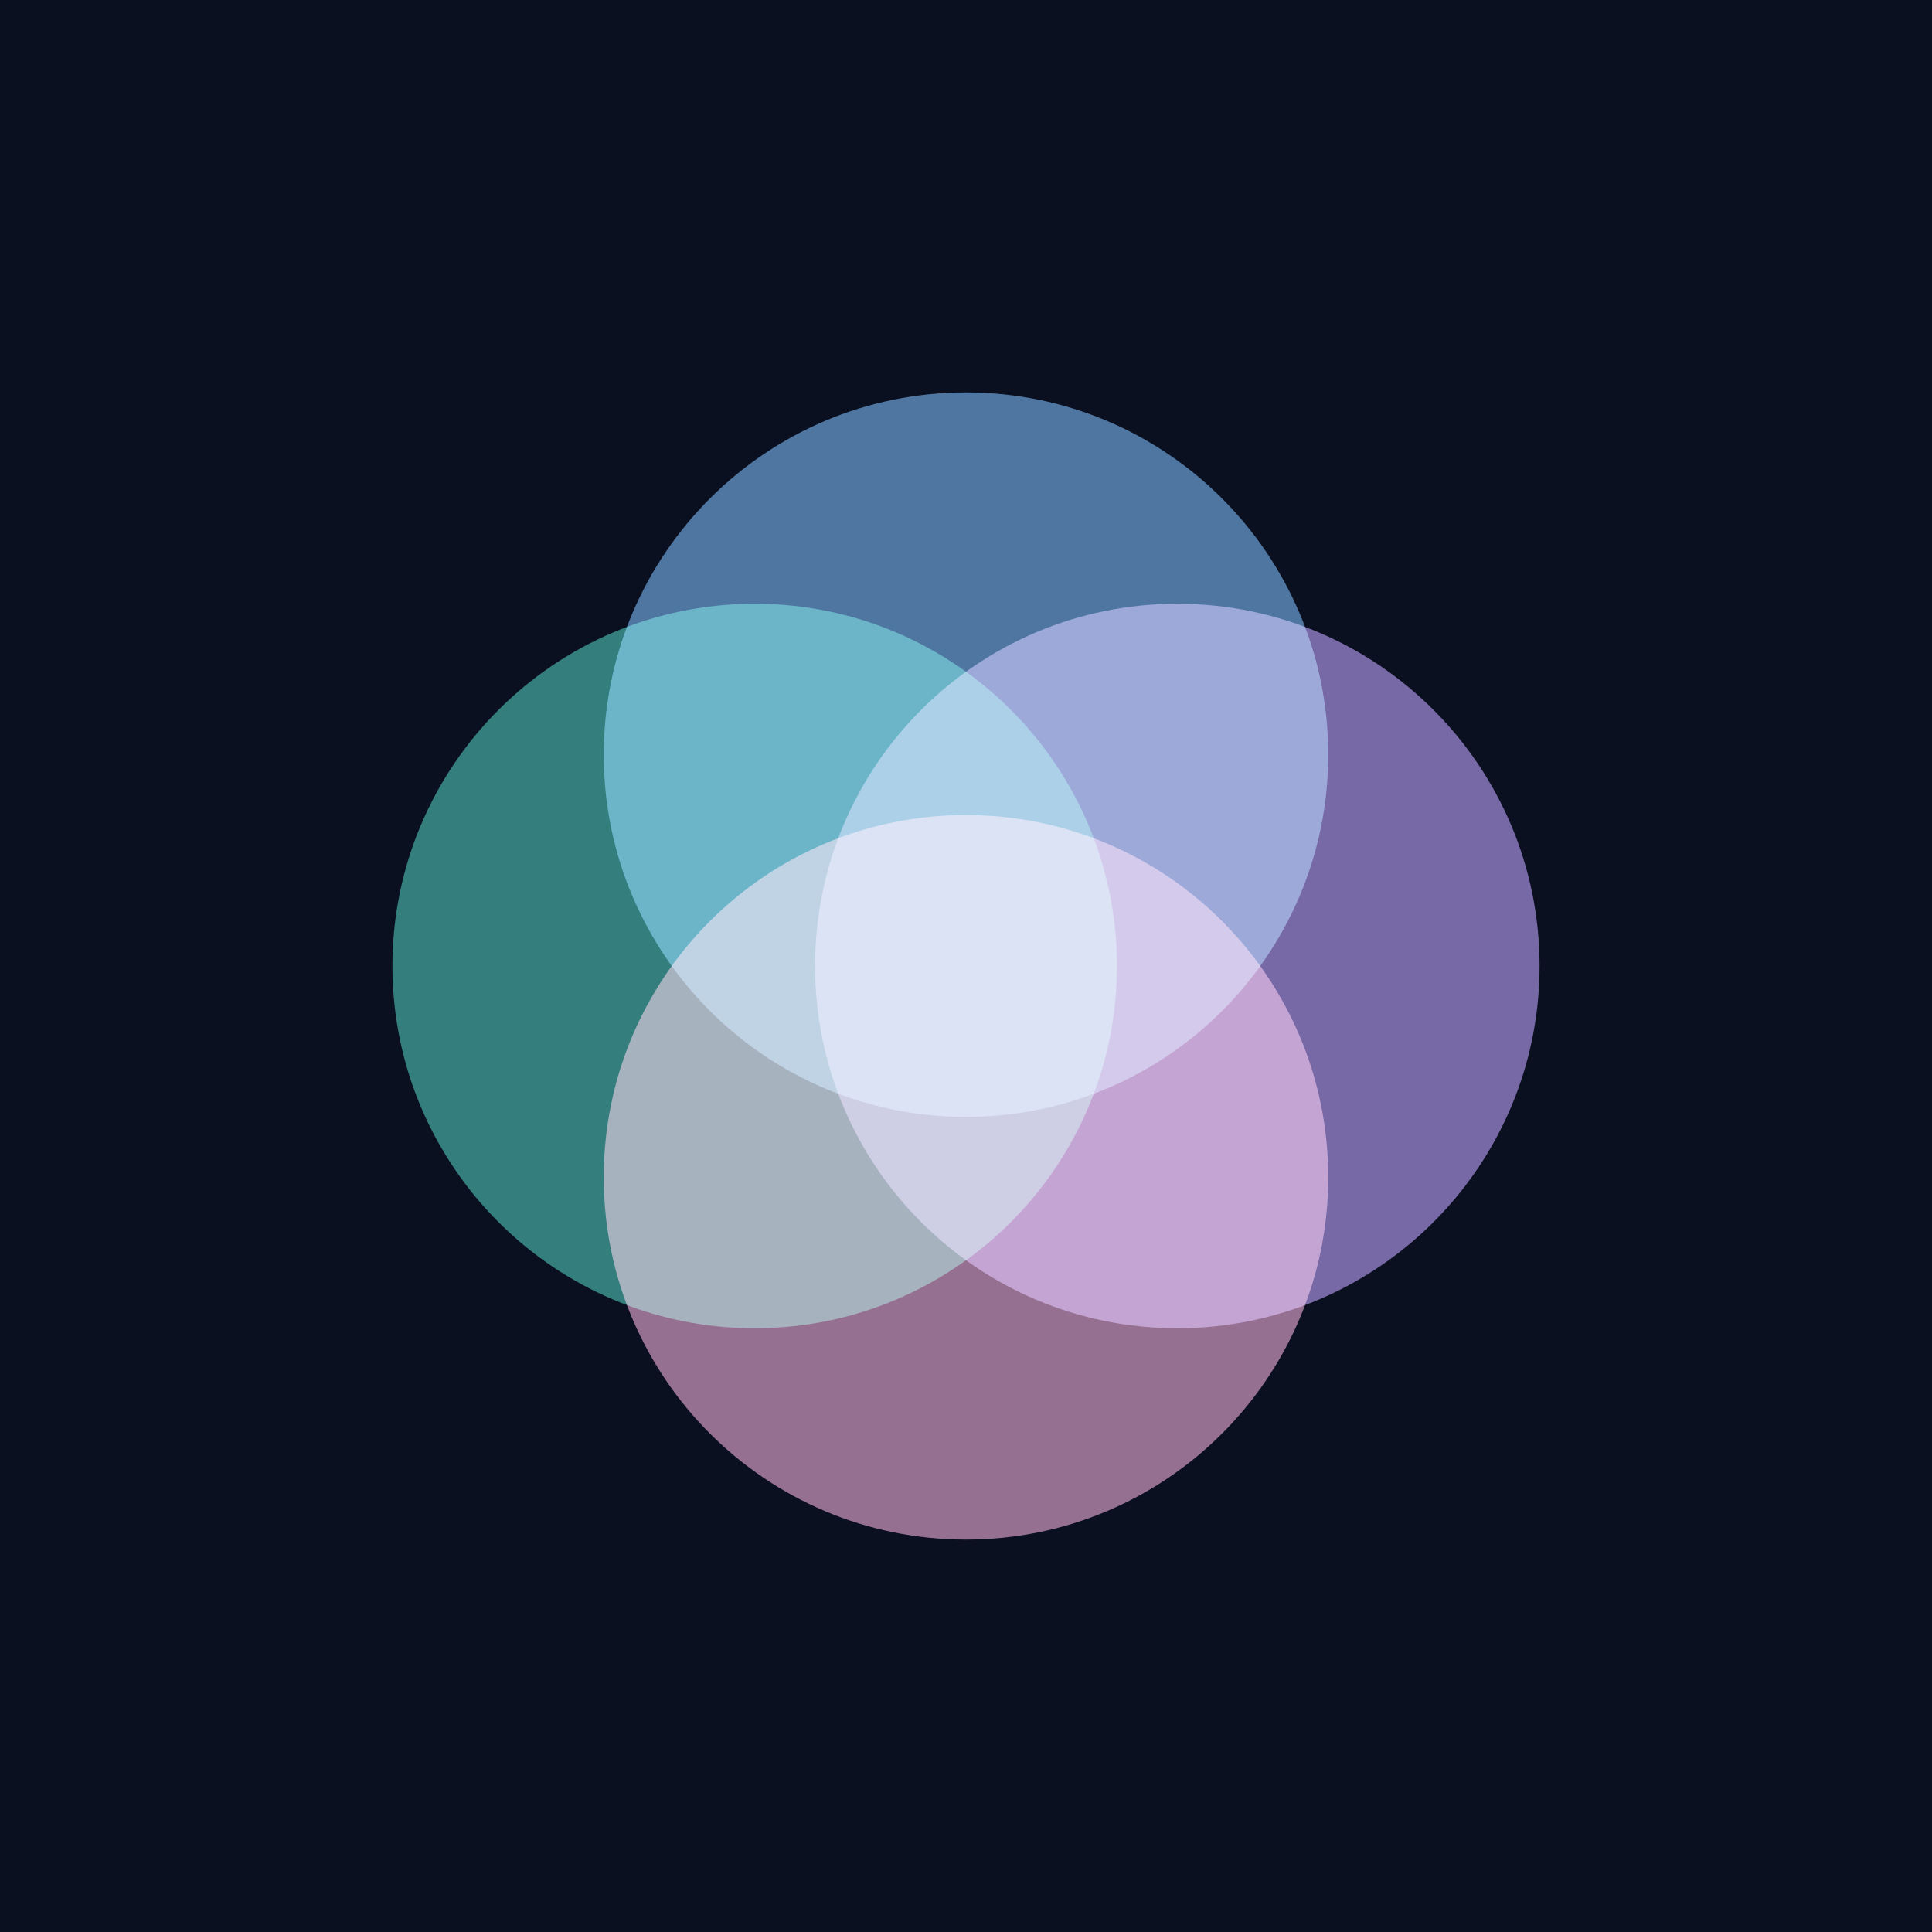
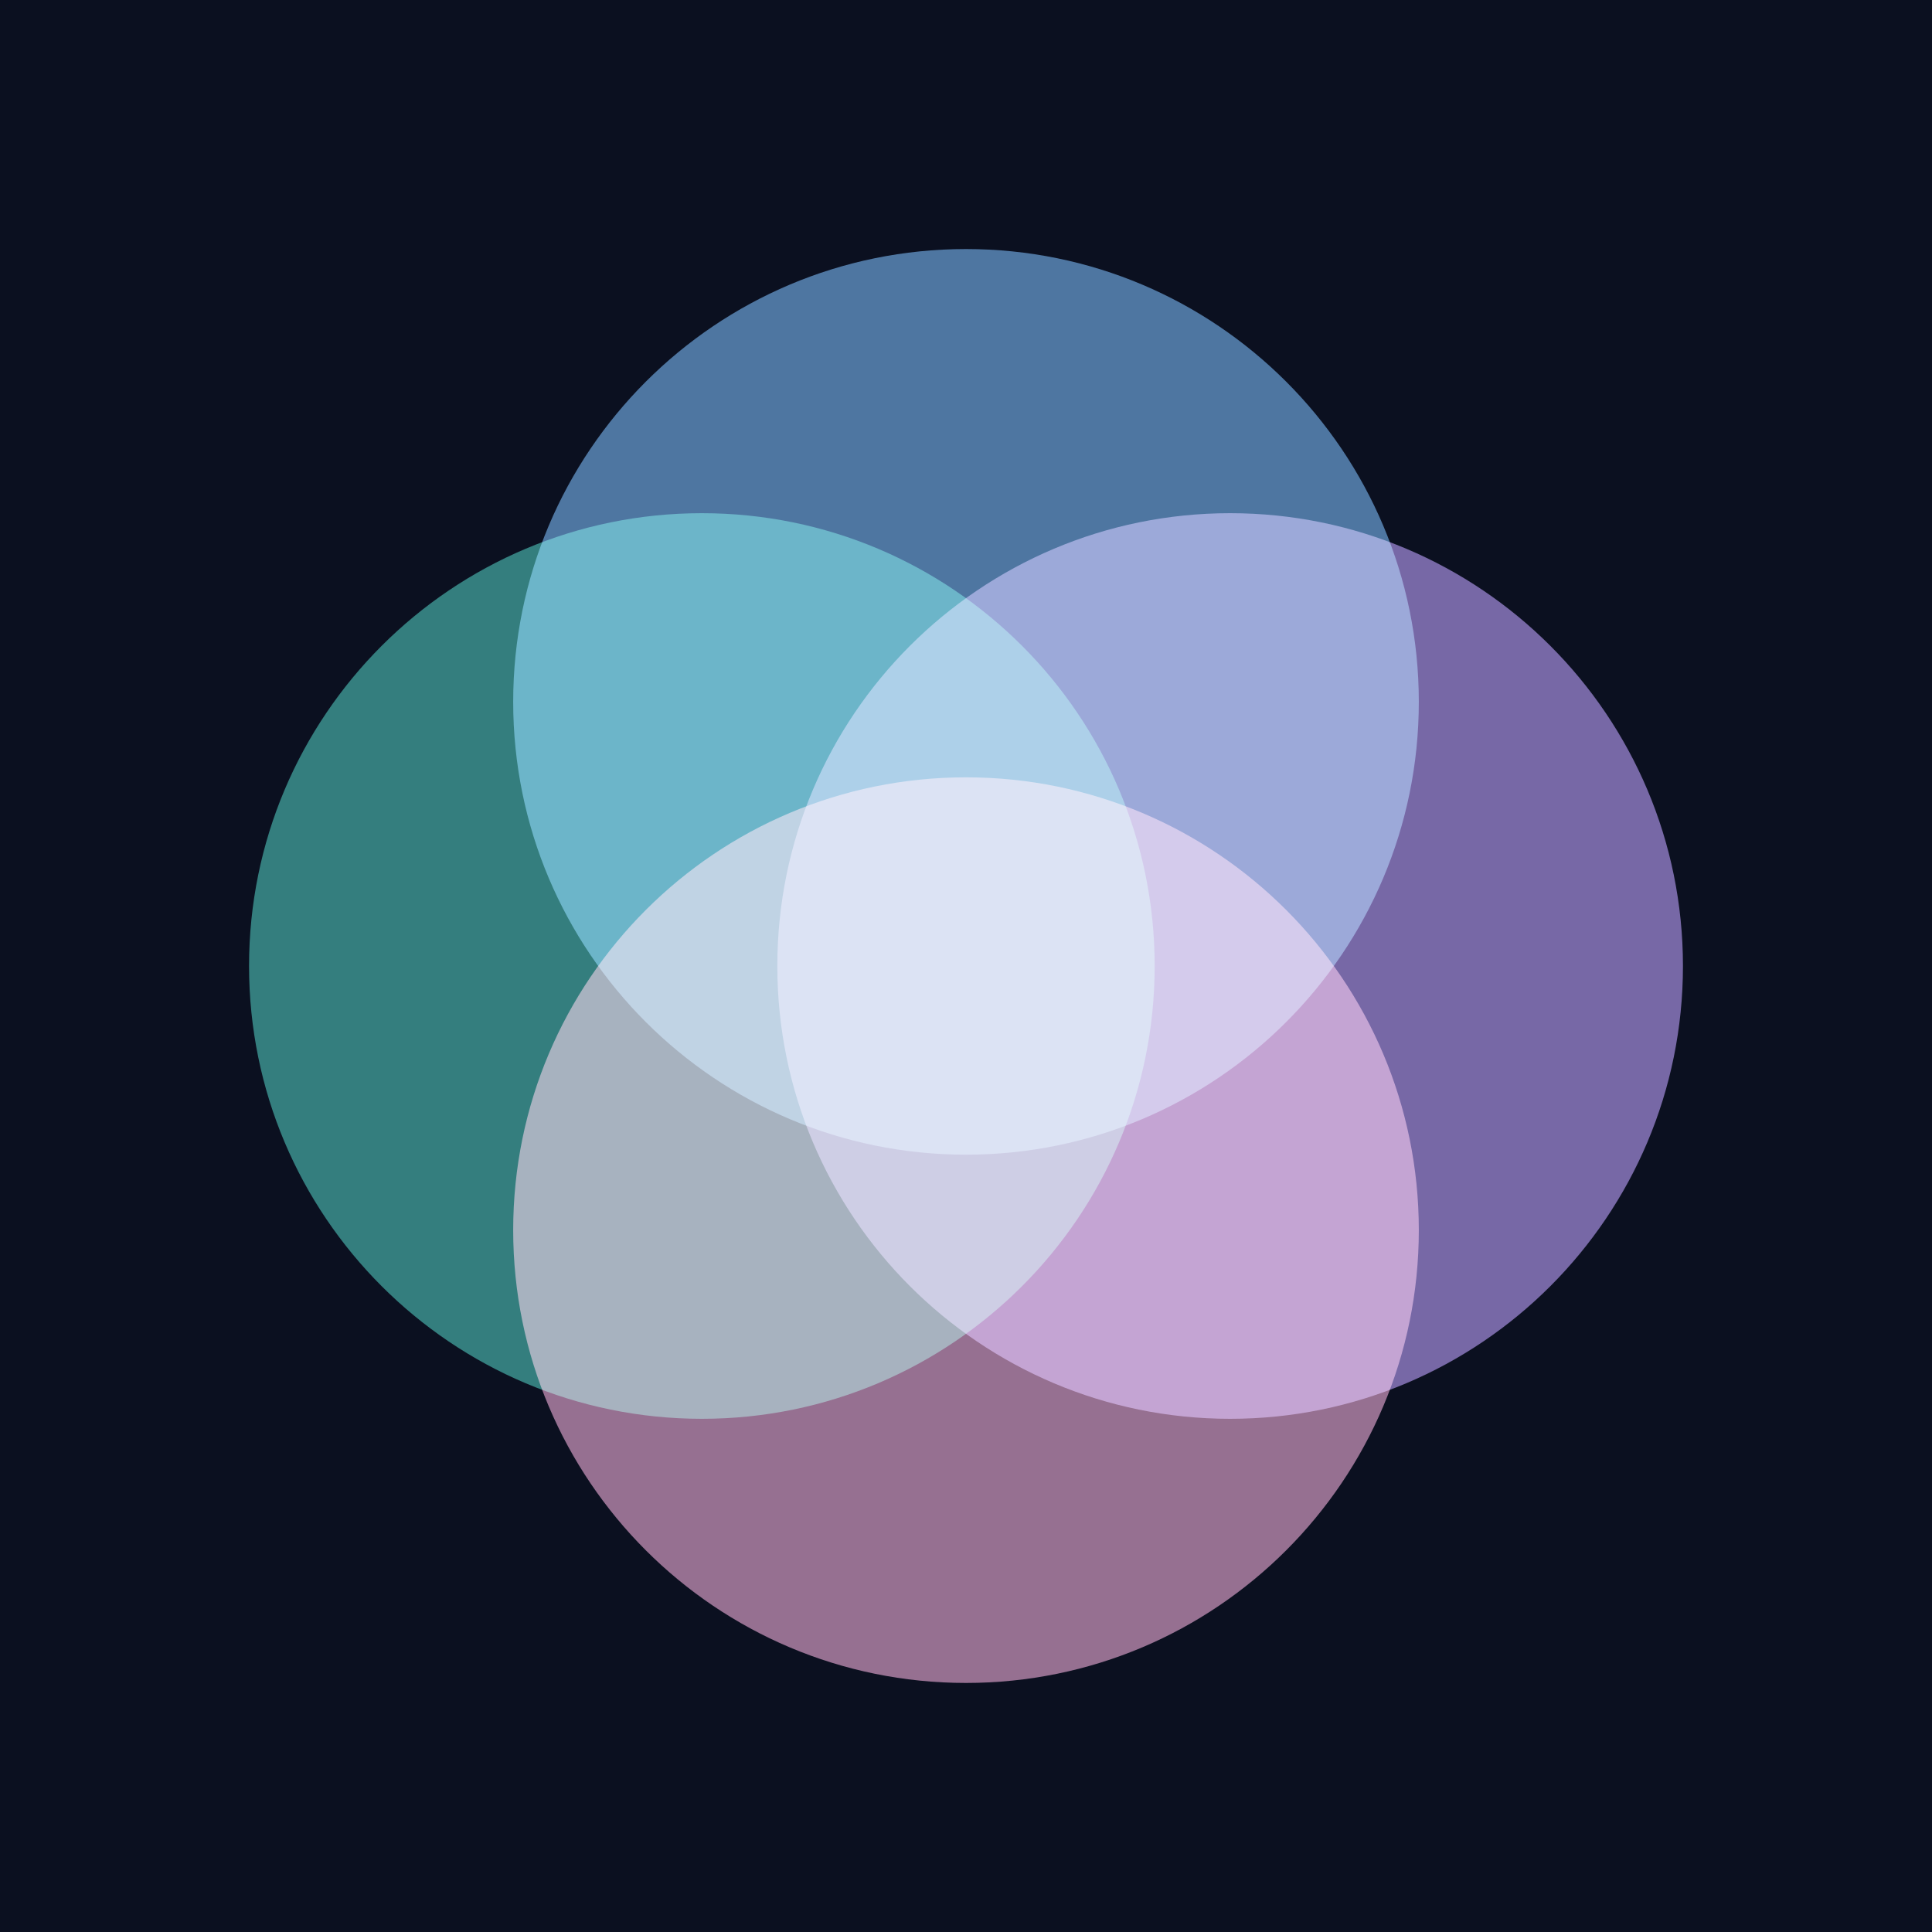
<svg xmlns="http://www.w3.org/2000/svg" viewBox="0 0 1024 1024" width="1024" height="1024" role="img" aria-labelledby="ia-title">
  <rect width="1024" height="1024" fill="#0B1020" />
-   <g transform="translate(512 512) scale(10) translate(-32 -32)">
+   <g transform="translate(512 512) scale(12.5) translate(-32 -32)">
    <g>
      <circle cx="32" cy="20.8" r="19.2" fill="#5685B5" opacity="0.82" style="mix-blend-mode:screen" />
      <circle cx="20.8" cy="32" r="19.2" fill="#348F84" opacity="0.82" style="mix-blend-mode:screen" />
      <circle cx="43.2" cy="32" r="19.2" fill="#8A73BB" opacity="0.82" style="mix-blend-mode:screen" />
      <circle cx="32" cy="43.2" r="19.2" fill="#B17D9E" opacity="0.82" style="mix-blend-mode:screen" />
    </g>
  </g>
</svg>
